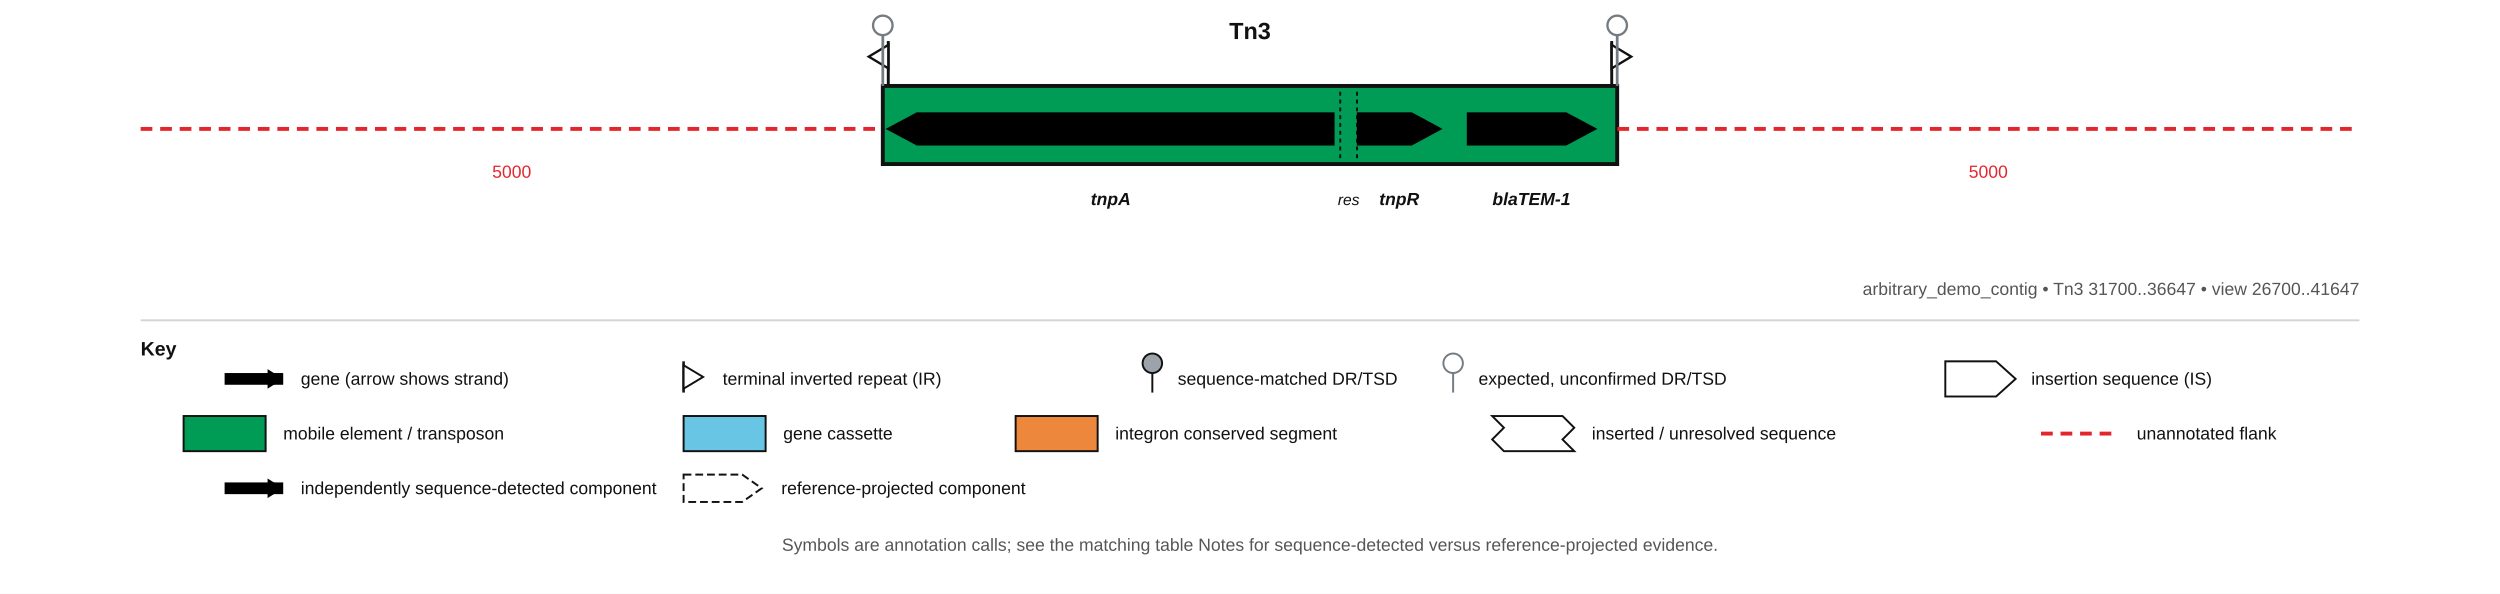
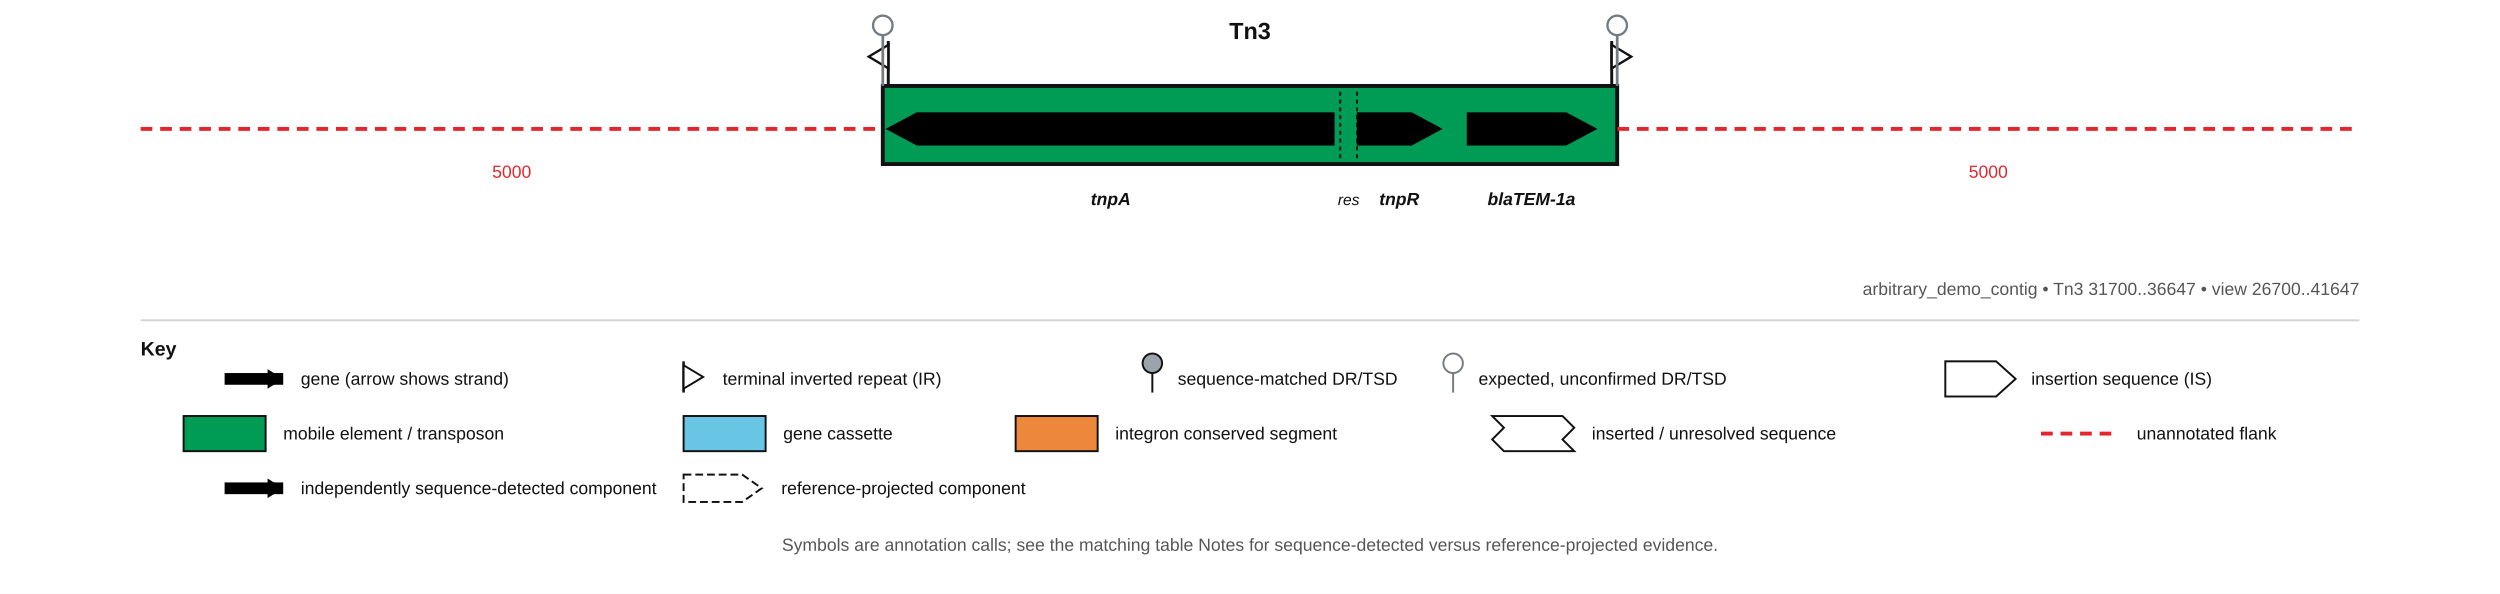
<svg xmlns="http://www.w3.org/2000/svg" width="1280" height="304" style="background:#fff;font-family:Arial,Helvetica,sans-serif">
  <rect x="0" y="0" width="1280" height="304" fill="#ffffff" />
  <rect x="452.0" y="44" width="376.0" height="40" fill="#009b55" stroke="#111111" stroke-width="2" />
  <text x="640.0" y="20.0" text-anchor="middle" font-size="12" font-weight="bold" font-style="normal" fill="#111111">Tn3</text>
  <line x1="686.2" y1="47" x2="686.2" y2="81" stroke="#111111" stroke-width="1" stroke-dasharray="2,2" />
  <line x1="694.8" y1="47" x2="694.8" y2="81" stroke="#111111" stroke-width="1" stroke-dasharray="2,2" />
  <polygon points="454.5,66 469.5,58 682.8,58 682.8,74 469.5,74" fill="#000000" stroke="#000" stroke-width="1" />
  <text x="568.7" y="105.0" text-anchor="middle" font-size="9" font-weight="bold" font-style="italic" fill="#111111">tnpA</text>
  <polygon points="695.2,58 722.7,58 737.5,66 722.7,74 695.2,74" fill="#000000" stroke="#000" stroke-width="1" />
  <text x="716.4" y="105.0" text-anchor="middle" font-size="9" font-weight="bold" font-style="italic" fill="#111111">tnpR</text>
  <polygon points="751.5,58 801.8,58 816.8,66 801.8,74 751.5,74" fill="#000000" stroke="#000" stroke-width="1" />
-   <text x="784.1" y="105.0" text-anchor="middle" font-size="9" font-weight="bold" font-style="italic" fill="#111111">blaTEM-1</text>
+   <text x="784.1" y="105.0" text-anchor="middle" font-size="9" font-weight="bold" font-style="italic" fill="#111111">blaTEM-1a</text>
  <text x="690.5" y="105.0" text-anchor="middle" font-size="8" font-weight="normal" font-style="italic" fill="#111111">res</text>
  <line x1="454.8" y1="44" x2="454.8" y2="21" stroke="#111111" stroke-width="1.5" />
  <polygon points="454.8,23 444.8,29 454.8,35" fill="#ffffff" stroke="#111111" stroke-width="1.2" />
  <line x1="825.2" y1="44" x2="825.2" y2="21" stroke="#111111" stroke-width="1.5" />
  <polygon points="825.2,23 835.2,29 825.2,35" fill="#ffffff" stroke="#111111" stroke-width="1.2" />
  <line x1="72.0" y1="66" x2="451.9" y2="66" stroke="#e3262e" stroke-width="2" stroke-dasharray="6,4" />
  <text x="262.0" y="91.0" text-anchor="middle" font-size="9" font-weight="normal" font-style="normal" fill="#e3262e">5000</text>
  <line x1="828.1" y1="66" x2="1208.0" y2="66" stroke="#e3262e" stroke-width="2" stroke-dasharray="6,4" />
  <text x="1018.0" y="91.0" text-anchor="middle" font-size="9" font-weight="normal" font-style="normal" fill="#e3262e">5000</text>
  <g>
    <line x1="452.0" y1="44" x2="452.0" y2="18" stroke="#737b83" stroke-width="1.4" />
    <circle cx="452.0" cy="13" r="5" fill="#ffffff" stroke="#737b83" stroke-width="1.2" />
  </g>
  <g>
    <line x1="828.0" y1="44" x2="828.0" y2="18" stroke="#737b83" stroke-width="1.4" />
    <circle cx="828.0" cy="13" r="5" fill="#ffffff" stroke="#737b83" stroke-width="1.2" />
  </g>
  <text x="1208.0" y="151.0" text-anchor="end" font-size="9" font-weight="normal" font-style="normal" fill="#555">arbitrary_demo_contig • Tn3 31700..36647 • view 26700..41647</text>
  <line x1="72" y1="164" x2="1208" y2="164" stroke="#d4d4d4" stroke-width="1" />
  <text x="72.0" y="182.0" text-anchor="start" font-size="10" font-weight="bold" font-style="normal" fill="#111111">Key</text>
  <line x1="115" y1="194" x2="145" y2="194" stroke="#000" stroke-width="6" />
  <polygon points="145,194 137,189 137,199" fill="#000" />
  <text x="154.0" y="197.0" text-anchor="start" font-size="9" font-weight="normal" font-style="normal" fill="#111111">gene (arrow shows strand)</text>
  <line x1="350" y1="201" x2="350" y2="185" stroke="#111" stroke-width="1.3" />
  <polygon points="350,187 360,193 350,199" fill="#fff" stroke="#111" />
  <text x="370.0" y="197.0" text-anchor="start" font-size="9" font-weight="normal" font-style="normal" fill="#111111">terminal inverted repeat (IR)</text>
  <line x1="590" y1="201" x2="590" y2="187" stroke="#111" />
  <circle cx="590" cy="186" r="5" fill="#9ca3aa" stroke="#111" />
  <text x="603.0" y="197.0" text-anchor="start" font-size="9" font-weight="normal" font-style="normal" fill="#111111">sequence-matched DR/TSD</text>
  <line x1="744" y1="201" x2="744" y2="187" stroke="#737b83" />
  <circle cx="744" cy="186" r="5" fill="#fff" stroke="#737b83" />
  <text x="757.0" y="197.0" text-anchor="start" font-size="9" font-weight="normal" font-style="normal" fill="#111111">expected, unconfirmed DR/TSD</text>
  <polygon points="996,185 1022,185 1032,194 1022,203 996,203" fill="#fff" stroke="#111" />
  <text x="1040.0" y="197.0" text-anchor="start" font-size="9" font-weight="normal" font-style="normal" fill="#111111">insertion sequence (IS)</text>
  <rect x="94" y="213" width="42" height="18" fill="#009b55" stroke="#111" />
  <text x="145.0" y="225.0" text-anchor="start" font-size="9" font-weight="normal" font-style="normal" fill="#111111">mobile element / transposon</text>
  <rect x="350" y="213" width="42" height="18" fill="#68c5e3" stroke="#111" />
  <text x="401.0" y="225.0" text-anchor="start" font-size="9" font-weight="normal" font-style="normal" fill="#111111">gene cassette</text>
  <rect x="520" y="213" width="42" height="18" fill="#ed873b" stroke="#111" />
  <text x="571.0" y="225.0" text-anchor="start" font-size="9" font-weight="normal" font-style="normal" fill="#111111">integron conserved segment</text>
  <polygon points="770,213 800,213 806,219 800,225 806,231 770,231 764,225 770,219 764,213" fill="#fff" stroke="#111" />
  <text x="815.0" y="225.0" text-anchor="start" font-size="9" font-weight="normal" font-style="normal" fill="#111111">inserted / unresolved sequence</text>
  <line x1="1045" y1="222" x2="1085" y2="222" stroke="#e3262e" stroke-width="2" stroke-dasharray="6,4" />
  <text x="1094.0" y="225.0" text-anchor="start" font-size="9" font-weight="normal" font-style="normal" fill="#111111">unannotated flank</text>
  <line x1="115" y1="250" x2="145" y2="250" stroke="#000" stroke-width="6" />
  <polygon points="145,250 137,245 137,255" fill="#000" />
  <text x="154.0" y="253.0" text-anchor="start" font-size="9" font-weight="normal" font-style="normal" fill="#111111">independently sequence-detected component</text>
  <polygon points="350,243 380,243 390,250 380,257 350,257" fill="#fff" stroke="#111" stroke-dasharray="4,2" />
  <text x="400.0" y="253.0" text-anchor="start" font-size="9" font-weight="normal" font-style="normal" fill="#111111">reference-projected component</text>
  <text x="640.0" y="282.0" text-anchor="middle" font-size="9" font-weight="normal" font-style="normal" fill="#555555">Symbols are annotation calls; see the matching table Notes for sequence-detected versus reference-projected evidence.</text>
</svg>
